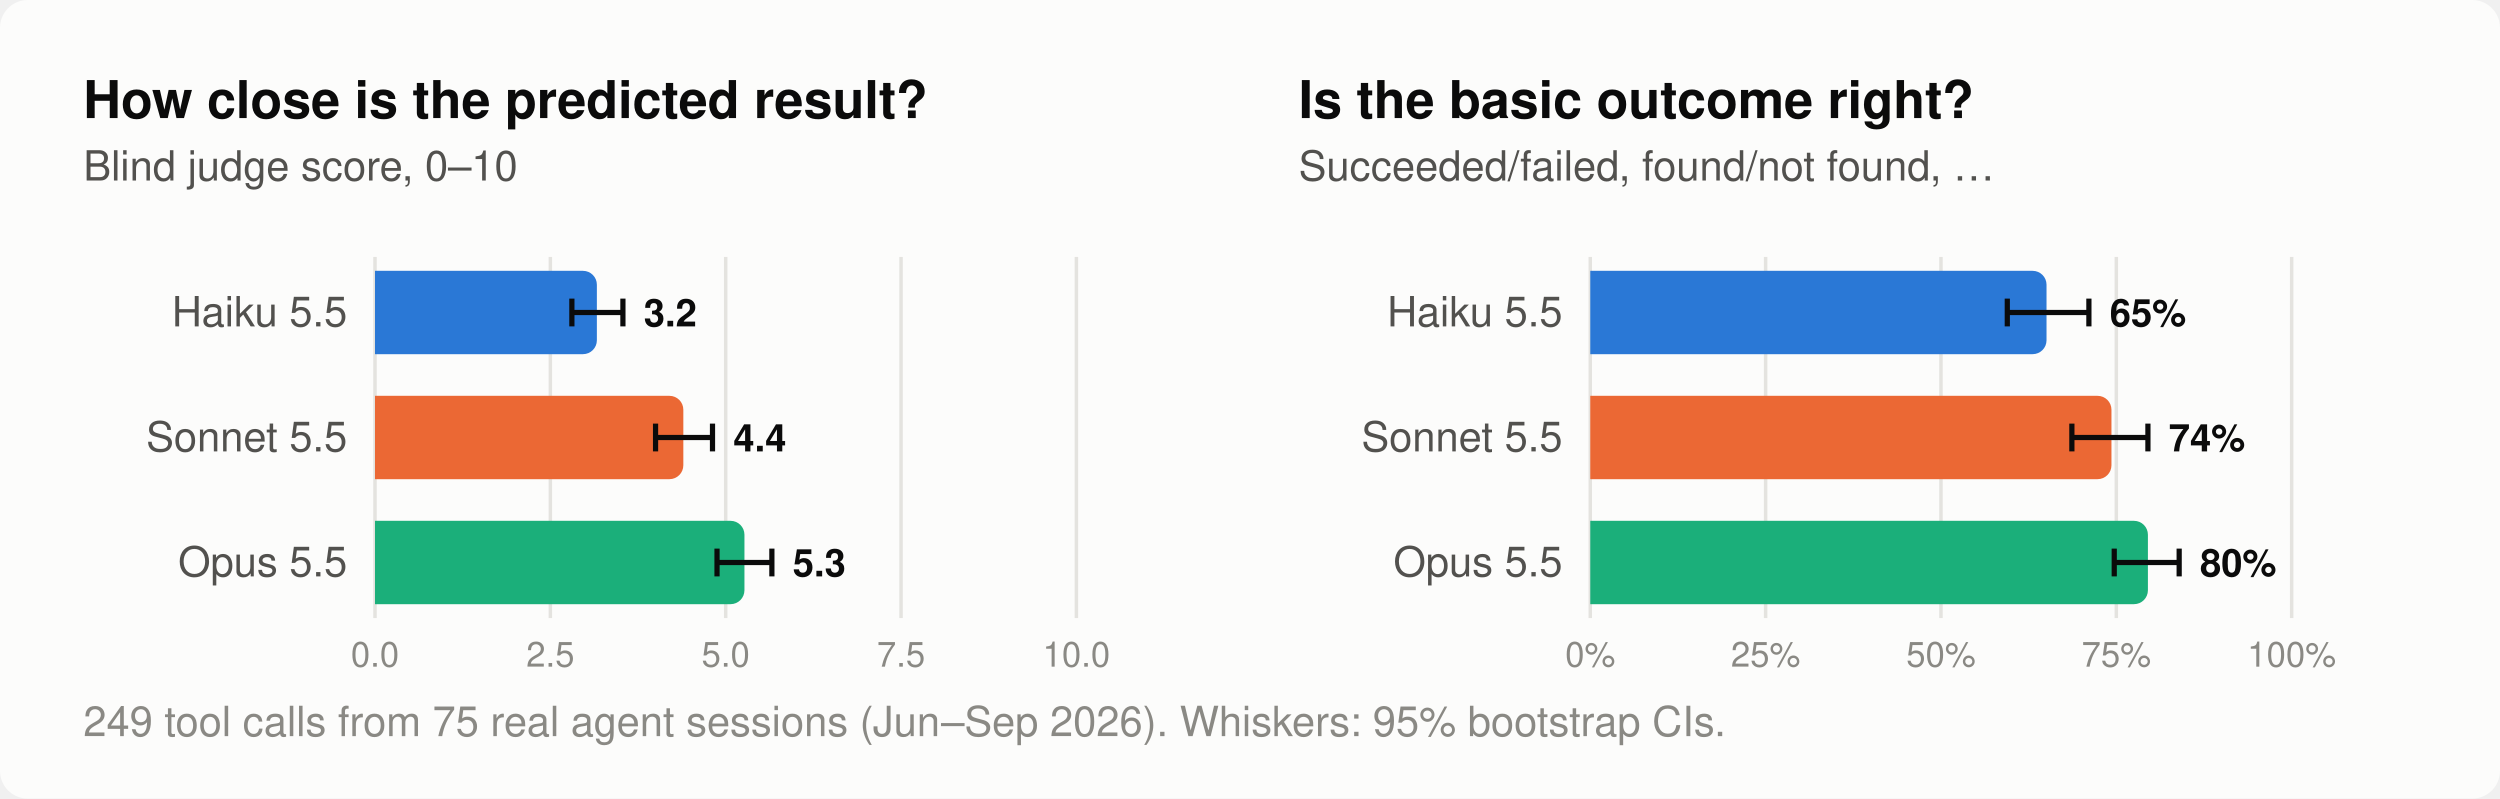
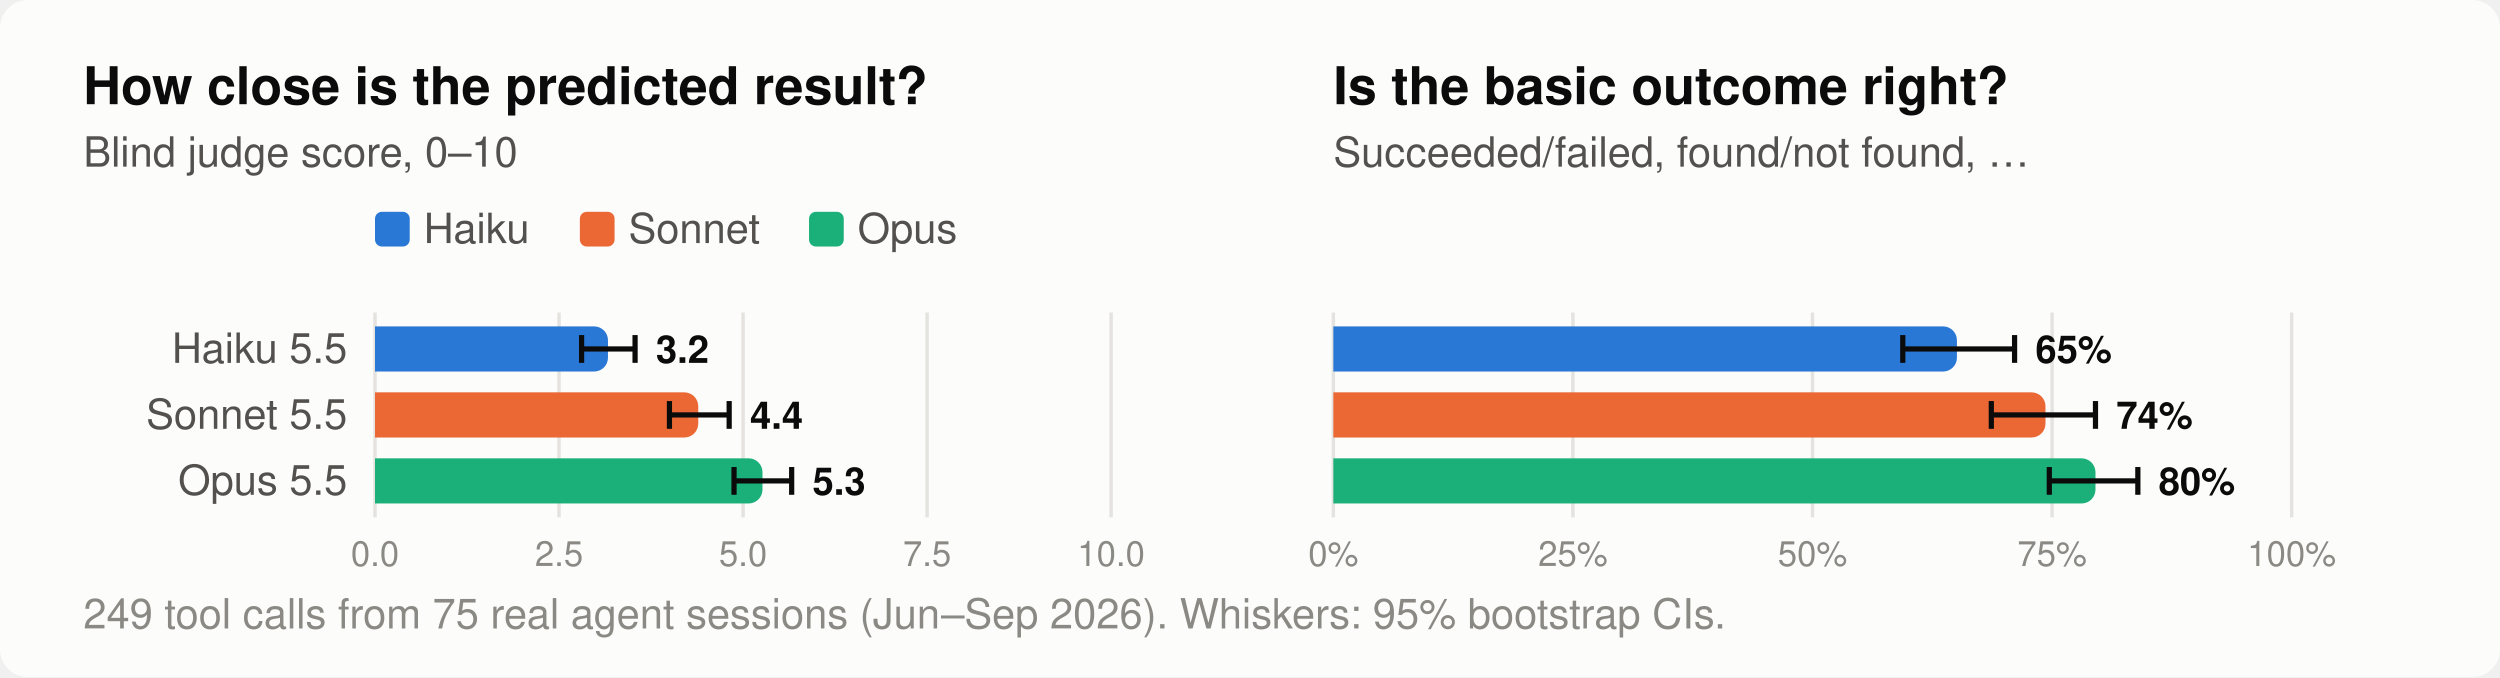
- <svg xmlns="http://www.w3.org/2000/svg" width="720" height="230" viewBox="0 0 720 230" font-family="-apple-system,BlinkMacSystemFont,Segoe UI,Helvetica,Arial,sans-serif">
+ <svg xmlns="http://www.w3.org/2000/svg" width="720" height="195" viewBox="0 0 720 195" font-family="-apple-system,BlinkMacSystemFont,Segoe UI,Helvetica,Arial,sans-serif">
  <style>
.bg{fill:#fcfcfb}.t1{fill:#0b0b0b}.t2{fill:#52514e}.t3{fill:#8a8984}.grid{stroke:#e4e3df}
.s1{fill:#2a78d6}.s2{fill:#eb6834}.s3{fill:#1baf7a}.neutral{fill:#b9b8b2}.ref{stroke:#52514e}.ci{stroke:#0b0b0b;stroke-width:1.5;fill:none}
- .line-s1{stroke:#2a78d6}.line-s2{stroke:#eb6834}.line-s3{stroke:#1baf7a}
- .d1{fill:#2a78d6;stroke:#fcfcfb}.d2{fill:#eb6834;stroke:#fcfcfb}.d3{fill:#1baf7a;stroke:#fcfcfb}
+ .s4{fill:#eda100}.line-s1{stroke:#2a78d6}.line-s2{stroke:#eb6834}.line-s3{stroke:#1baf7a}.line-s4{stroke:#eda100}
+ .heat{fill:#2a78d6}.tw{fill:#ffffff}
+ .d1{fill:#2a78d6;stroke:#fcfcfb}.d2{fill:#eb6834;stroke:#fcfcfb}.d3{fill:#1baf7a;stroke:#fcfcfb}.d4{fill:#eda100;stroke:#fcfcfb}
@media (prefers-color-scheme: dark){.bg{fill:#1a1a19}.t1{fill:#f0efec}.t2{fill:#c3c2b7}.t3{fill:#8f8e88}
- .grid{stroke:#33332f}.s1{fill:#3987e5}.s2{fill:#d95926}.s3{fill:#199e70}.neutral{fill:#5a5954}.ref{stroke:#c3c2b7}.ci{stroke:#f0efec}.line-s1{stroke:#3987e5}.line-s2{stroke:#d95926}.line-s3{stroke:#199e70}
- .d1{fill:#3987e5;stroke:#1a1a19}.d2{fill:#d95926;stroke:#1a1a19}.d3{fill:#199e70;stroke:#1a1a19}}
+ .grid{stroke:#33332f}.s1{fill:#3987e5}.s2{fill:#d95926}.s3{fill:#199e70}.neutral{fill:#5a5954}.ref{stroke:#c3c2b7}.ci{stroke:#f0efec}.line-s1{stroke:#3987e5}.line-s2{stroke:#d95926}.line-s3{stroke:#199e70}.s4{fill:#c98500}.line-s4{stroke:#c98500}.heat{fill:#3987e5}
+ .d1{fill:#3987e5;stroke:#1a1a19}.d2{fill:#d95926;stroke:#1a1a19}.d3{fill:#199e70;stroke:#1a1a19}.d4{fill:#c98500;stroke:#1a1a19}}
text{font-size:12px}.h{font-size:15px;font-weight:600}.v{font-size:11px;font-weight:600}.tick{font-size:10px}
</style>
-   <rect class="bg" width="720" height="230" rx="8" />
-   <text class="h t1" x="24.0" y="34.0" text-anchor="start">How close is the predicted result?</text>
-   <text class="t2" x="24.0" y="52.0" text-anchor="start">Blind judge score, 0–10</text>
-   <line class="grid" x1="108.0" x2="108.0" y1="74" y2="178" />
-   <text class="tick t3" x="108.0" y="192.0" text-anchor="middle">0.0</text>
-   <line class="grid" x1="158.5" x2="158.5" y1="74" y2="178" />
-   <text class="tick t3" x="158.5" y="192.0" text-anchor="middle">2.5</text>
-   <line class="grid" x1="209.0" x2="209.0" y1="74" y2="178" />
-   <text class="tick t3" x="209.0" y="192.0" text-anchor="middle">5.0</text>
-   <line class="grid" x1="259.5" x2="259.5" y1="74" y2="178" />
-   <text class="tick t3" x="259.5" y="192.0" text-anchor="middle">7.5</text>
-   <line class="grid" x1="310.0" x2="310.0" y1="74" y2="178" />
-   <text class="tick t3" x="310.0" y="192.0" text-anchor="middle">10.0</text>
-   <text class="t2" x="100.0" y="94.0" text-anchor="end">Haiku 5.5</text>
-   <path class="s1" d="M108.0,78.0 h59.9 a4,4 0 0 1 4,4 v16.0 a4,4 0 0 1 -4,4 h-59.9 z" />
-   <path class="ci" d="M164.7,90.0 H179.4 M164.7,86.0 V94.0 M179.4,86.0 V94.0" />
-   <text class="v t1" x="185.4" y="94.0" text-anchor="start">3.2</text>
-   <text class="t2" x="100.0" y="130.0" text-anchor="end">Sonnet 5.5</text>
-   <path class="s2" d="M108.0,114.0 h84.8 a4,4 0 0 1 4,4 v16.0 a4,4 0 0 1 -4,4 h-84.8 z" />
-   <path class="ci" d="M188.8,126.0 H205.2 M188.8,122.0 V130.0 M205.2,122.0 V130.0" />
-   <text class="v t1" x="211.2" y="130.0" text-anchor="start">4.4</text>
-   <text class="t2" x="100.0" y="166.0" text-anchor="end">Opus 5.5</text>
-   <path class="s3" d="M108.0,150.0 h102.4 a4,4 0 0 1 4,4 v16.0 a4,4 0 0 1 -4,4 h-102.4 z" />
-   <path class="ci" d="M206.5,162.0 H222.3 M206.5,158.0 V166.0 M222.3,158.0 V166.0" />
-   <text class="v t1" x="228.3" y="166.0" text-anchor="start">5.3</text>
-   <text class="h t1" x="374.0" y="34.0" text-anchor="start">Is the basic outcome right?</text>
-   <text class="t2" x="374.0" y="52.0" text-anchor="start">Succeeded/failed, found/not found, …</text>
-   <line class="grid" x1="458.0" x2="458.0" y1="74" y2="178" />
-   <text class="tick t3" x="458.0" y="192.0" text-anchor="middle">0%</text>
-   <line class="grid" x1="508.5" x2="508.5" y1="74" y2="178" />
-   <text class="tick t3" x="508.5" y="192.0" text-anchor="middle">25%</text>
-   <line class="grid" x1="559.0" x2="559.0" y1="74" y2="178" />
-   <text class="tick t3" x="559.0" y="192.0" text-anchor="middle">50%</text>
-   <line class="grid" x1="609.5" x2="609.5" y1="74" y2="178" />
-   <text class="tick t3" x="609.5" y="192.0" text-anchor="middle">75%</text>
-   <line class="grid" x1="660.0" x2="660.0" y1="74" y2="178" />
-   <text class="tick t3" x="660.0" y="192.0" text-anchor="middle">100%</text>
-   <text class="t2" x="450.0" y="94.0" text-anchor="end">Haiku 5.5</text>
-   <path class="s1" d="M458.0,78.0 h127.4 a4,4 0 0 1 4,4 v16.0 a4,4 0 0 1 -4,4 h-127.4 z" />
-   <path class="ci" d="M578.1,90.0 H601.6 M578.1,86.0 V94.0 M601.6,86.0 V94.0" />
-   <text class="v t1" x="607.6" y="94.0" text-anchor="start">65%</text>
-   <text class="t2" x="450.0" y="130.0" text-anchor="end">Sonnet 5.5</text>
-   <path class="s2" d="M458.0,114.0 h146.1 a4,4 0 0 1 4,4 v16.0 a4,4 0 0 1 -4,4 h-146.1 z" />
-   <path class="ci" d="M596.7,126.0 H618.6 M596.7,122.0 V130.0 M618.6,122.0 V130.0" />
-   <text class="v t1" x="624.6" y="130.0" text-anchor="start">74%</text>
-   <text class="t2" x="450.0" y="166.0" text-anchor="end">Opus 5.5</text>
-   <path class="s3" d="M458.0,150.0 h156.6 a4,4 0 0 1 4,4 v16.0 a4,4 0 0 1 -4,4 h-156.6 z" />
-   <path class="ci" d="M608.9,162.0 H627.6 M608.9,158.0 V166.0 M627.6,158.0 V166.0" />
-   <text class="v t1" x="633.6" y="166.0" text-anchor="start">80%</text>
-   <text class="t3" x="24.0" y="212.0" text-anchor="start">249 tool calls from 75 real agent sessions (Jun–Sep 2026). Whiskers: 95% bootstrap CIs.</text>
+   <rect class="bg" width="720" height="195" rx="8" />
+   <text class="h t1" x="24.0" y="30.0" text-anchor="start">How close is the predicted result?</text>
+   <text class="t2" x="24.0" y="48.0" text-anchor="start">Blind judge score, 0–10</text>
+   <text class="h t1" x="384.0" y="30.0" text-anchor="start">Is the basic outcome right?</text>
+   <text class="t2" x="384.0" y="48.0" text-anchor="start">Succeeded/failed, found/not found, …</text>
+   <rect class="s1" x="108" y="61" width="10" height="10" rx="2" />
+   <text class="t2" x="122.0" y="70.0" text-anchor="start">Haiku</text>
+   <rect class="s2" x="167" y="61" width="10" height="10" rx="2" />
+   <text class="t2" x="181.0" y="70.0" text-anchor="start">Sonnet</text>
+   <rect class="s3" x="233" y="61" width="10" height="10" rx="2" />
+   <text class="t2" x="247.0" y="70.0" text-anchor="start">Opus</text>
+   <line class="grid" x1="108.0" x2="108.0" y1="90" y2="149" />
+   <text class="tick t3" x="108.0" y="163.0" text-anchor="middle">0.0</text>
+   <line class="grid" x1="161.0" x2="161.0" y1="90" y2="149" />
+   <text class="tick t3" x="161.0" y="163.0" text-anchor="middle">2.5</text>
+   <line class="grid" x1="214.0" x2="214.0" y1="90" y2="149" />
+   <text class="tick t3" x="214.0" y="163.0" text-anchor="middle">5.0</text>
+   <line class="grid" x1="267.0" x2="267.0" y1="90" y2="149" />
+   <text class="tick t3" x="267.0" y="163.0" text-anchor="middle">7.5</text>
+   <line class="grid" x1="320.0" x2="320.0" y1="90" y2="149" />
+   <text class="tick t3" x="320.0" y="163.0" text-anchor="middle">10.0</text>
+   <text class="t2" x="100.0" y="104.5" text-anchor="end">Haiku 5.5</text>
+   <path class="s1" d="M108.0,94.0 h63.1 a4,4 0 0 1 4,4 v5.0 a4,4 0 0 1 -4,4 h-63.1 z" />
+   <path class="ci" d="M167.5,100.5 H182.9 M167.5,96.5 V104.5 M182.9,96.5 V104.5" />
+   <text class="v t1" x="188.9" y="104.5" text-anchor="start">3.2</text>
+   <text class="t2" x="100.0" y="123.5" text-anchor="end">Sonnet 5.5</text>
+   <path class="s2" d="M108.0,113.0 h89.1 a4,4 0 0 1 4,4 v5.0 a4,4 0 0 1 -4,4 h-89.1 z" />
+   <path class="ci" d="M192.8,119.5 H210.0 M192.8,115.5 V123.5 M210.0,115.5 V123.5" />
+   <text class="v t1" x="216.0" y="123.5" text-anchor="start">4.4</text>
+   <text class="t2" x="100.0" y="142.5" text-anchor="end">Opus 5.5</text>
+   <path class="s3" d="M108.0,132.0 h107.6 a4,4 0 0 1 4,4 v5.0 a4,4 0 0 1 -4,4 h-107.6 z" />
+   <path class="ci" d="M211.4,138.5 H228.0 M211.4,134.5 V142.5 M228.0,134.5 V142.5" />
+   <text class="v t1" x="234.0" y="142.5" text-anchor="start">5.3</text>
+   <line class="grid" x1="384.0" x2="384.0" y1="90" y2="149" />
+   <text class="tick t3" x="384.0" y="163.0" text-anchor="middle">0%</text>
+   <line class="grid" x1="453.0" x2="453.0" y1="90" y2="149" />
+   <text class="tick t3" x="453.0" y="163.0" text-anchor="middle">25%</text>
+   <line class="grid" x1="522.0" x2="522.0" y1="90" y2="149" />
+   <text class="tick t3" x="522.0" y="163.0" text-anchor="middle">50%</text>
+   <line class="grid" x1="591.0" x2="591.0" y1="90" y2="149" />
+   <text class="tick t3" x="591.0" y="163.0" text-anchor="middle">75%</text>
+   <line class="grid" x1="660.0" x2="660.0" y1="90" y2="149" />
+   <text class="tick t3" x="660.0" y="163.0" text-anchor="middle">100%</text>
+   <text class="t2" x="376.0" y="104.5" text-anchor="end" />
+   <path class="s1" d="M384.0,94.0 h175.6 a4,4 0 0 1 4,4 v5.0 a4,4 0 0 1 -4,4 h-175.6 z" />
+   <path class="ci" d="M548.0,100.5 H580.2 M548.0,96.5 V104.5 M580.2,96.5 V104.5" />
+   <text class="v t1" x="586.2" y="104.5" text-anchor="start">65%</text>
+   <text class="t2" x="376.0" y="123.5" text-anchor="end" />
+   <path class="s2" d="M384.0,113.0 h201.1 a4,4 0 0 1 4,4 v5.0 a4,4 0 0 1 -4,4 h-201.1 z" />
+   <path class="ci" d="M573.5,119.5 H603.5 M573.5,115.5 V123.5 M603.5,115.5 V123.5" />
+   <text class="v t1" x="609.5" y="123.5" text-anchor="start">74%</text>
+   <text class="t2" x="376.0" y="142.5" text-anchor="end" />
+   <path class="s3" d="M384.0,132.0 h215.5 a4,4 0 0 1 4,4 v5.0 a4,4 0 0 1 -4,4 h-215.5 z" />
+   <path class="ci" d="M590.2,138.5 H615.7 M590.2,134.5 V142.5 M615.7,134.5 V142.5" />
+   <text class="v t1" x="621.7" y="142.5" text-anchor="start">80%</text>
+   <text class="t3" x="24.0" y="181.0" text-anchor="start">249 tool calls from 75 real agent sessions (Jun–Sep 2026). Whiskers: 95% bootstrap CIs.</text>
</svg>
